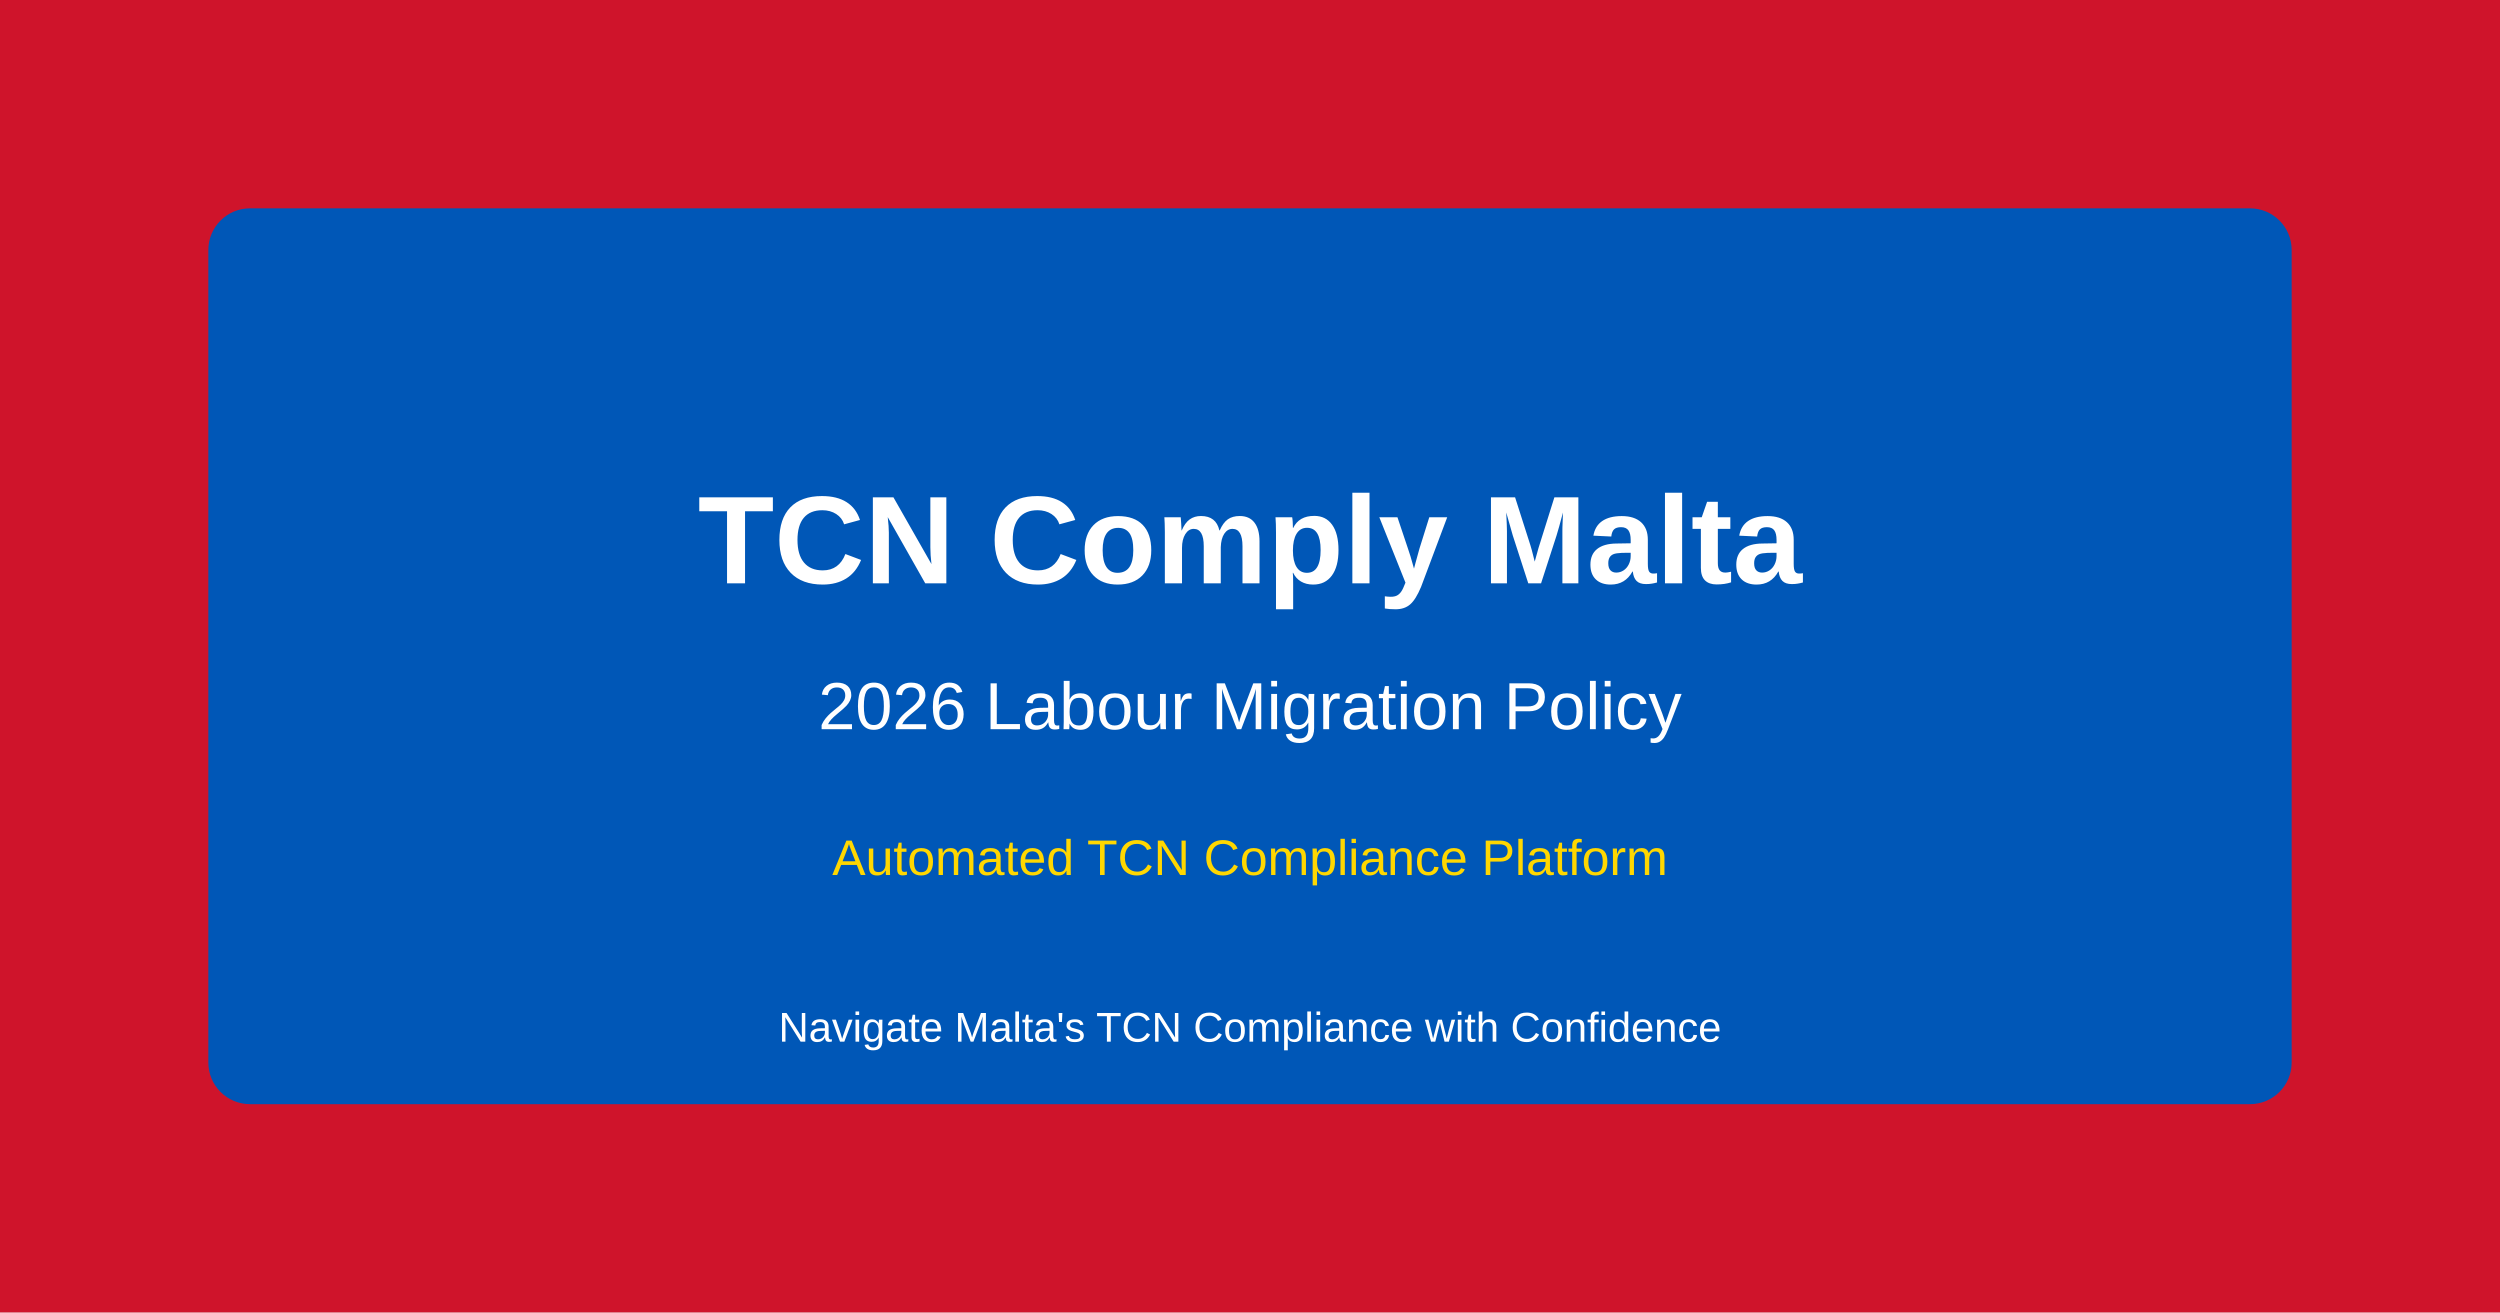
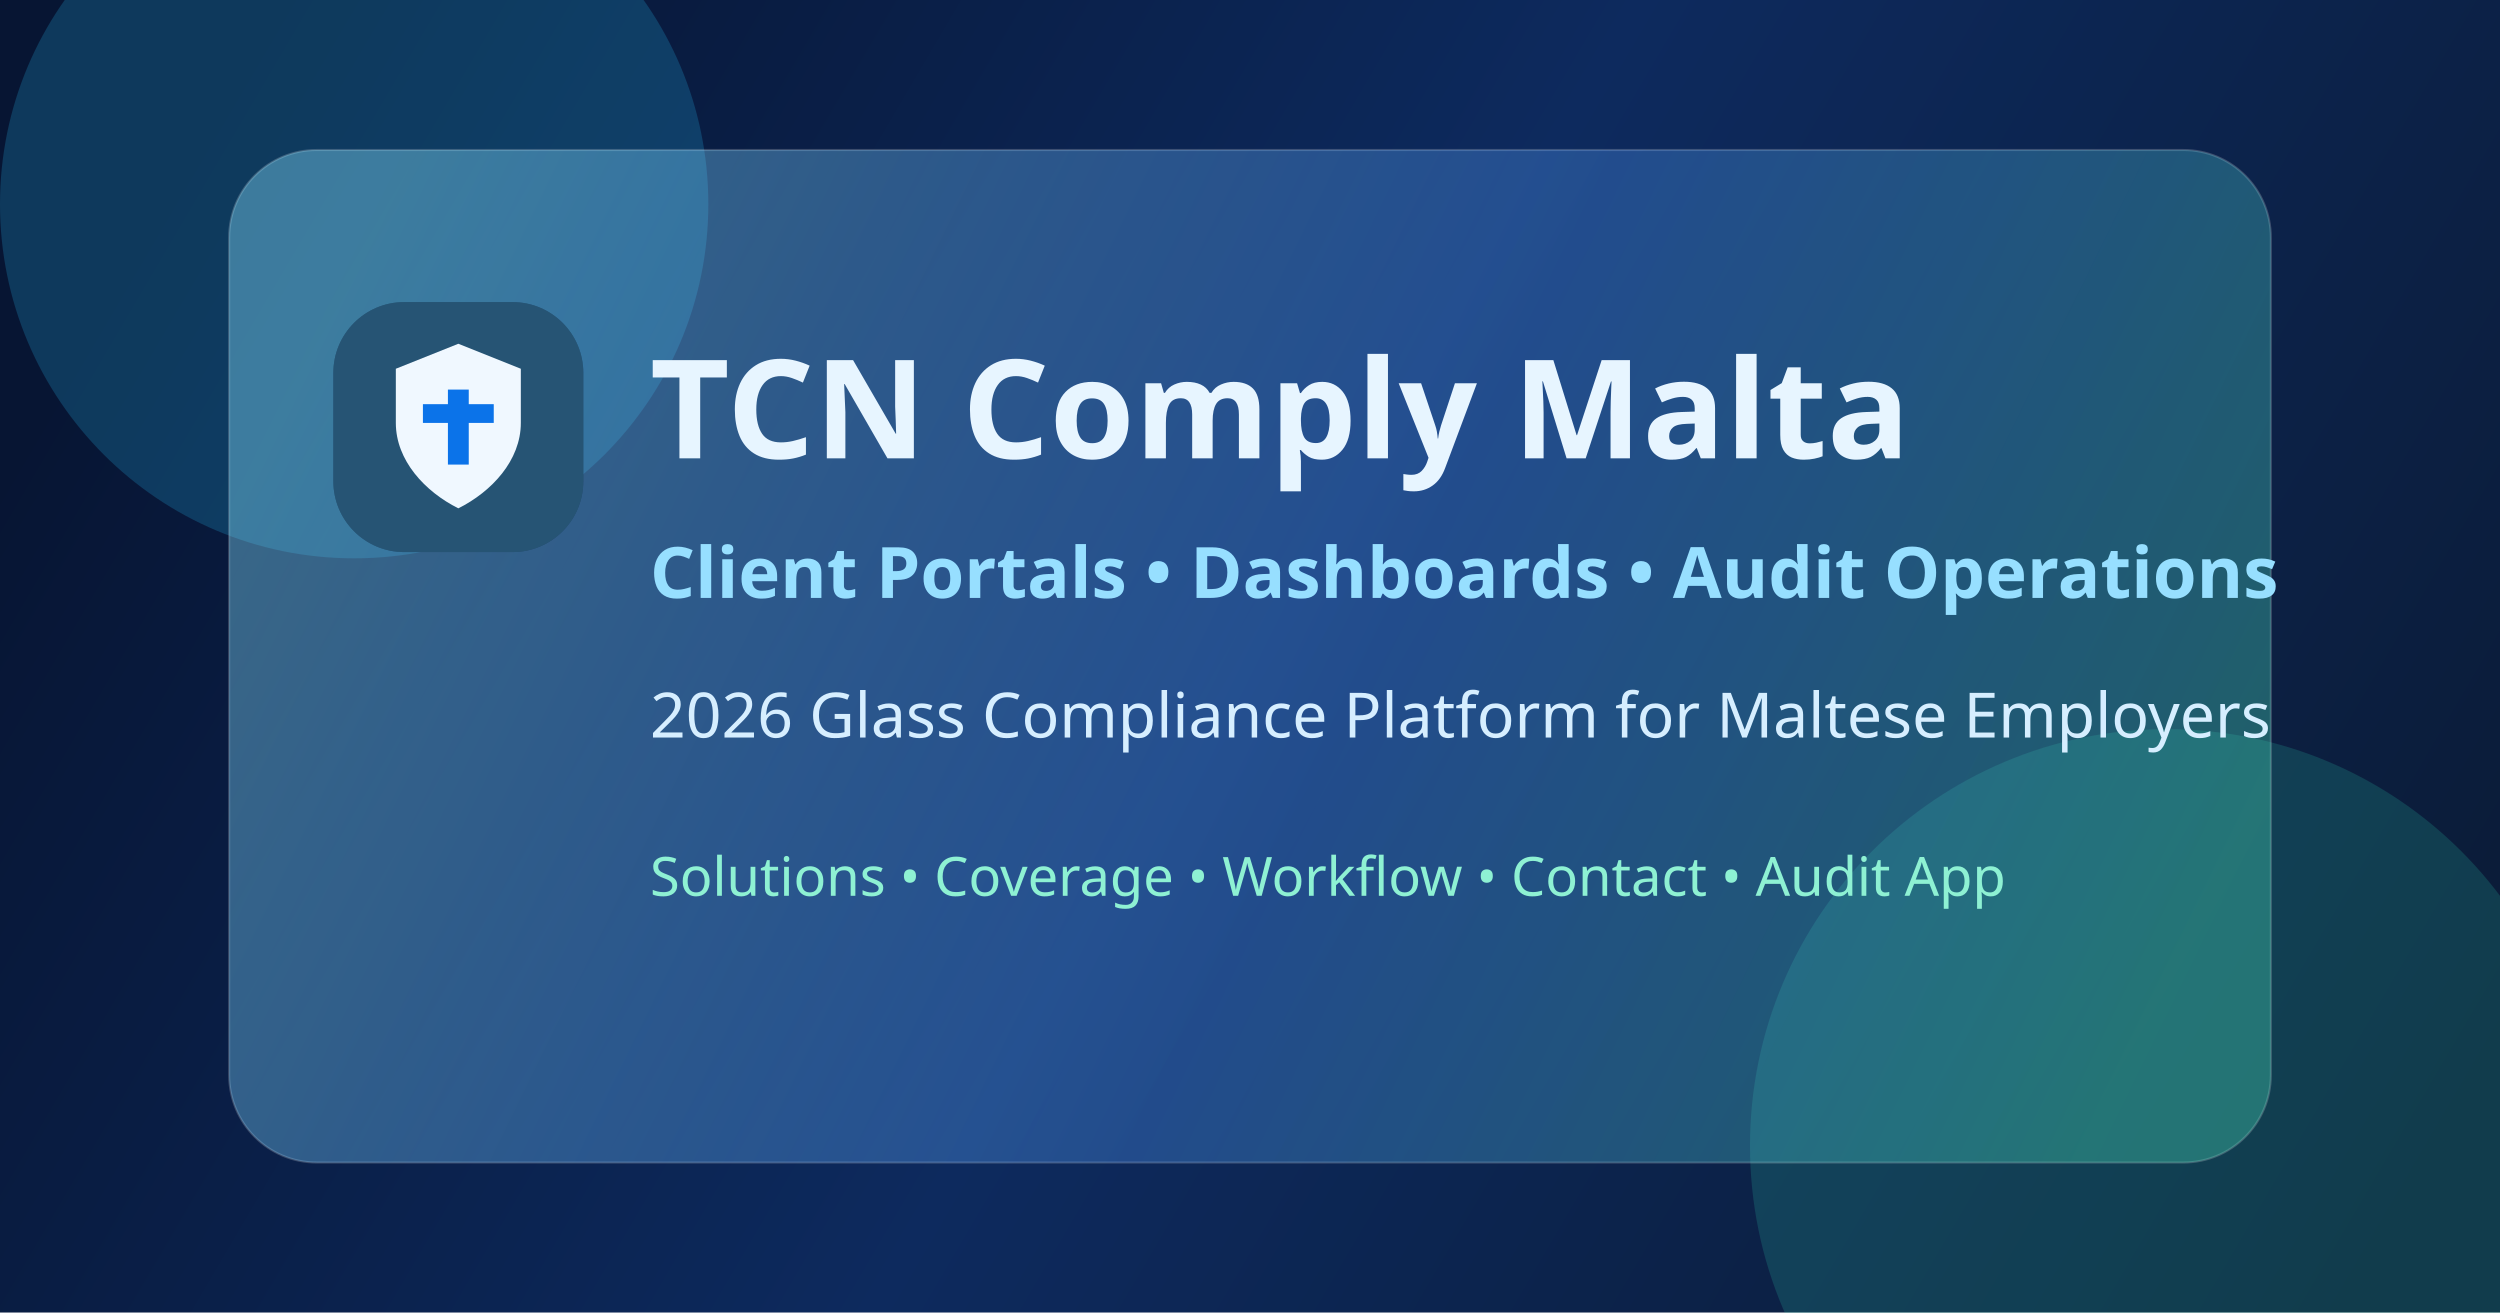
- <svg xmlns="http://www.w3.org/2000/svg" width="1200" height="630">
-   <rect width="1200" height="630" fill="#CF142B" />
-   <rect x="100" y="100" width="1000" height="430" rx="20" fill="#0057B7" />
-   <text x="600" y="280" font-family="Arial, sans-serif" font-size="60" font-weight="bold" fill="white" text-anchor="middle">TCN Comply Malta</text>
-   <text x="600" y="350" font-family="Arial, sans-serif" font-size="32" fill="white" text-anchor="middle">2026 Labour Migration Policy</text>
-   <text x="600" y="420" font-family="Arial, sans-serif" font-size="24" fill="#FFD700" text-anchor="middle">Automated TCN Compliance Platform</text>
-   <text x="600" y="500" font-family="Arial, sans-serif" font-size="20" fill="white" text-anchor="middle">Navigate Malta's TCN Compliance with Confidence</text>
+ <svg xmlns="http://www.w3.org/2000/svg" width="1200" height="630" viewBox="0 0 1200 630" fill="none">
+   <defs>
+     <linearGradient id="bg" x1="116" y1="32" x2="1128" y2="626" gradientUnits="userSpaceOnUse">
+       <stop offset="0" stop-color="#071533" />
+       <stop offset="0.48" stop-color="#0D2A5E" />
+       <stop offset="1" stop-color="#0B1B36" />
+     </linearGradient>
+     <linearGradient id="glass" x1="168" y1="116" x2="1018" y2="532" gradientUnits="userSpaceOnUse">
+       <stop offset="0" stop-color="#74DEFF" stop-opacity="0.34" />
+       <stop offset="0.56" stop-color="#2A86FF" stop-opacity="0.24" />
+       <stop offset="1" stop-color="#23D0A5" stop-opacity="0.3" />
+     </linearGradient>
+   </defs>
+   <rect width="1200" height="630" fill="url(#bg)" />
+   <circle cx="170" cy="98" r="170" fill="#2ACBFF" fill-opacity="0.2" />
+   <circle cx="1040" cy="550" r="200" fill="#2DD7B5" fill-opacity="0.18" />
+   <rect x="110" y="72" width="980" height="486" rx="42" fill="#FFFFFF" fill-opacity="0.08" stroke="#FFFFFF" stroke-opacity="0.2" />
+   <rect x="110" y="72" width="980" height="486" rx="42" fill="url(#glass)" />
+   <g transform="translate(160 145)">
+     <rect x="0" y="0" width="120" height="120" rx="34" fill="#081A39" />
+     <rect x="0" y="0" width="120" height="120" rx="34" fill="#6BDCFF" fill-opacity="0.3" />
+     <path d="M60 20L90 32V58C90 76 76 91 60 99C44 91 30 76 30 58V32L60 20Z" fill="#F0F8FF" />
+     <path d="M55 42H65V78H55V42Z" fill="#0B73E9" />
+     <path d="M43 49H77V58H43V49Z" fill="#0B73E9" />
+   </g>
+   <text x="312" y="220" fill="#E7F5FF" font-family="Space Grotesk, Avenir Next, sans-serif" font-size="66" font-weight="700">TCN Comply Malta</text>
+   <text x="312" y="287" fill="#97DFFF" font-family="Manrope, Segoe UI, sans-serif" font-size="34" font-weight="600">Client Portals • Dashboards • Audit Operations</text>
+   <text x="312" y="354" fill="#D6EEFF" font-family="Manrope, Segoe UI, sans-serif" font-size="30">2026 Glass Compliance Platform for Maltese Employers</text>
+   <text x="312" y="430" fill="#8EF1D3" font-family="Manrope, Segoe UI, sans-serif" font-size="26">Solutions • Coverage • Workflow • Contact • Audit App</text>
</svg>
